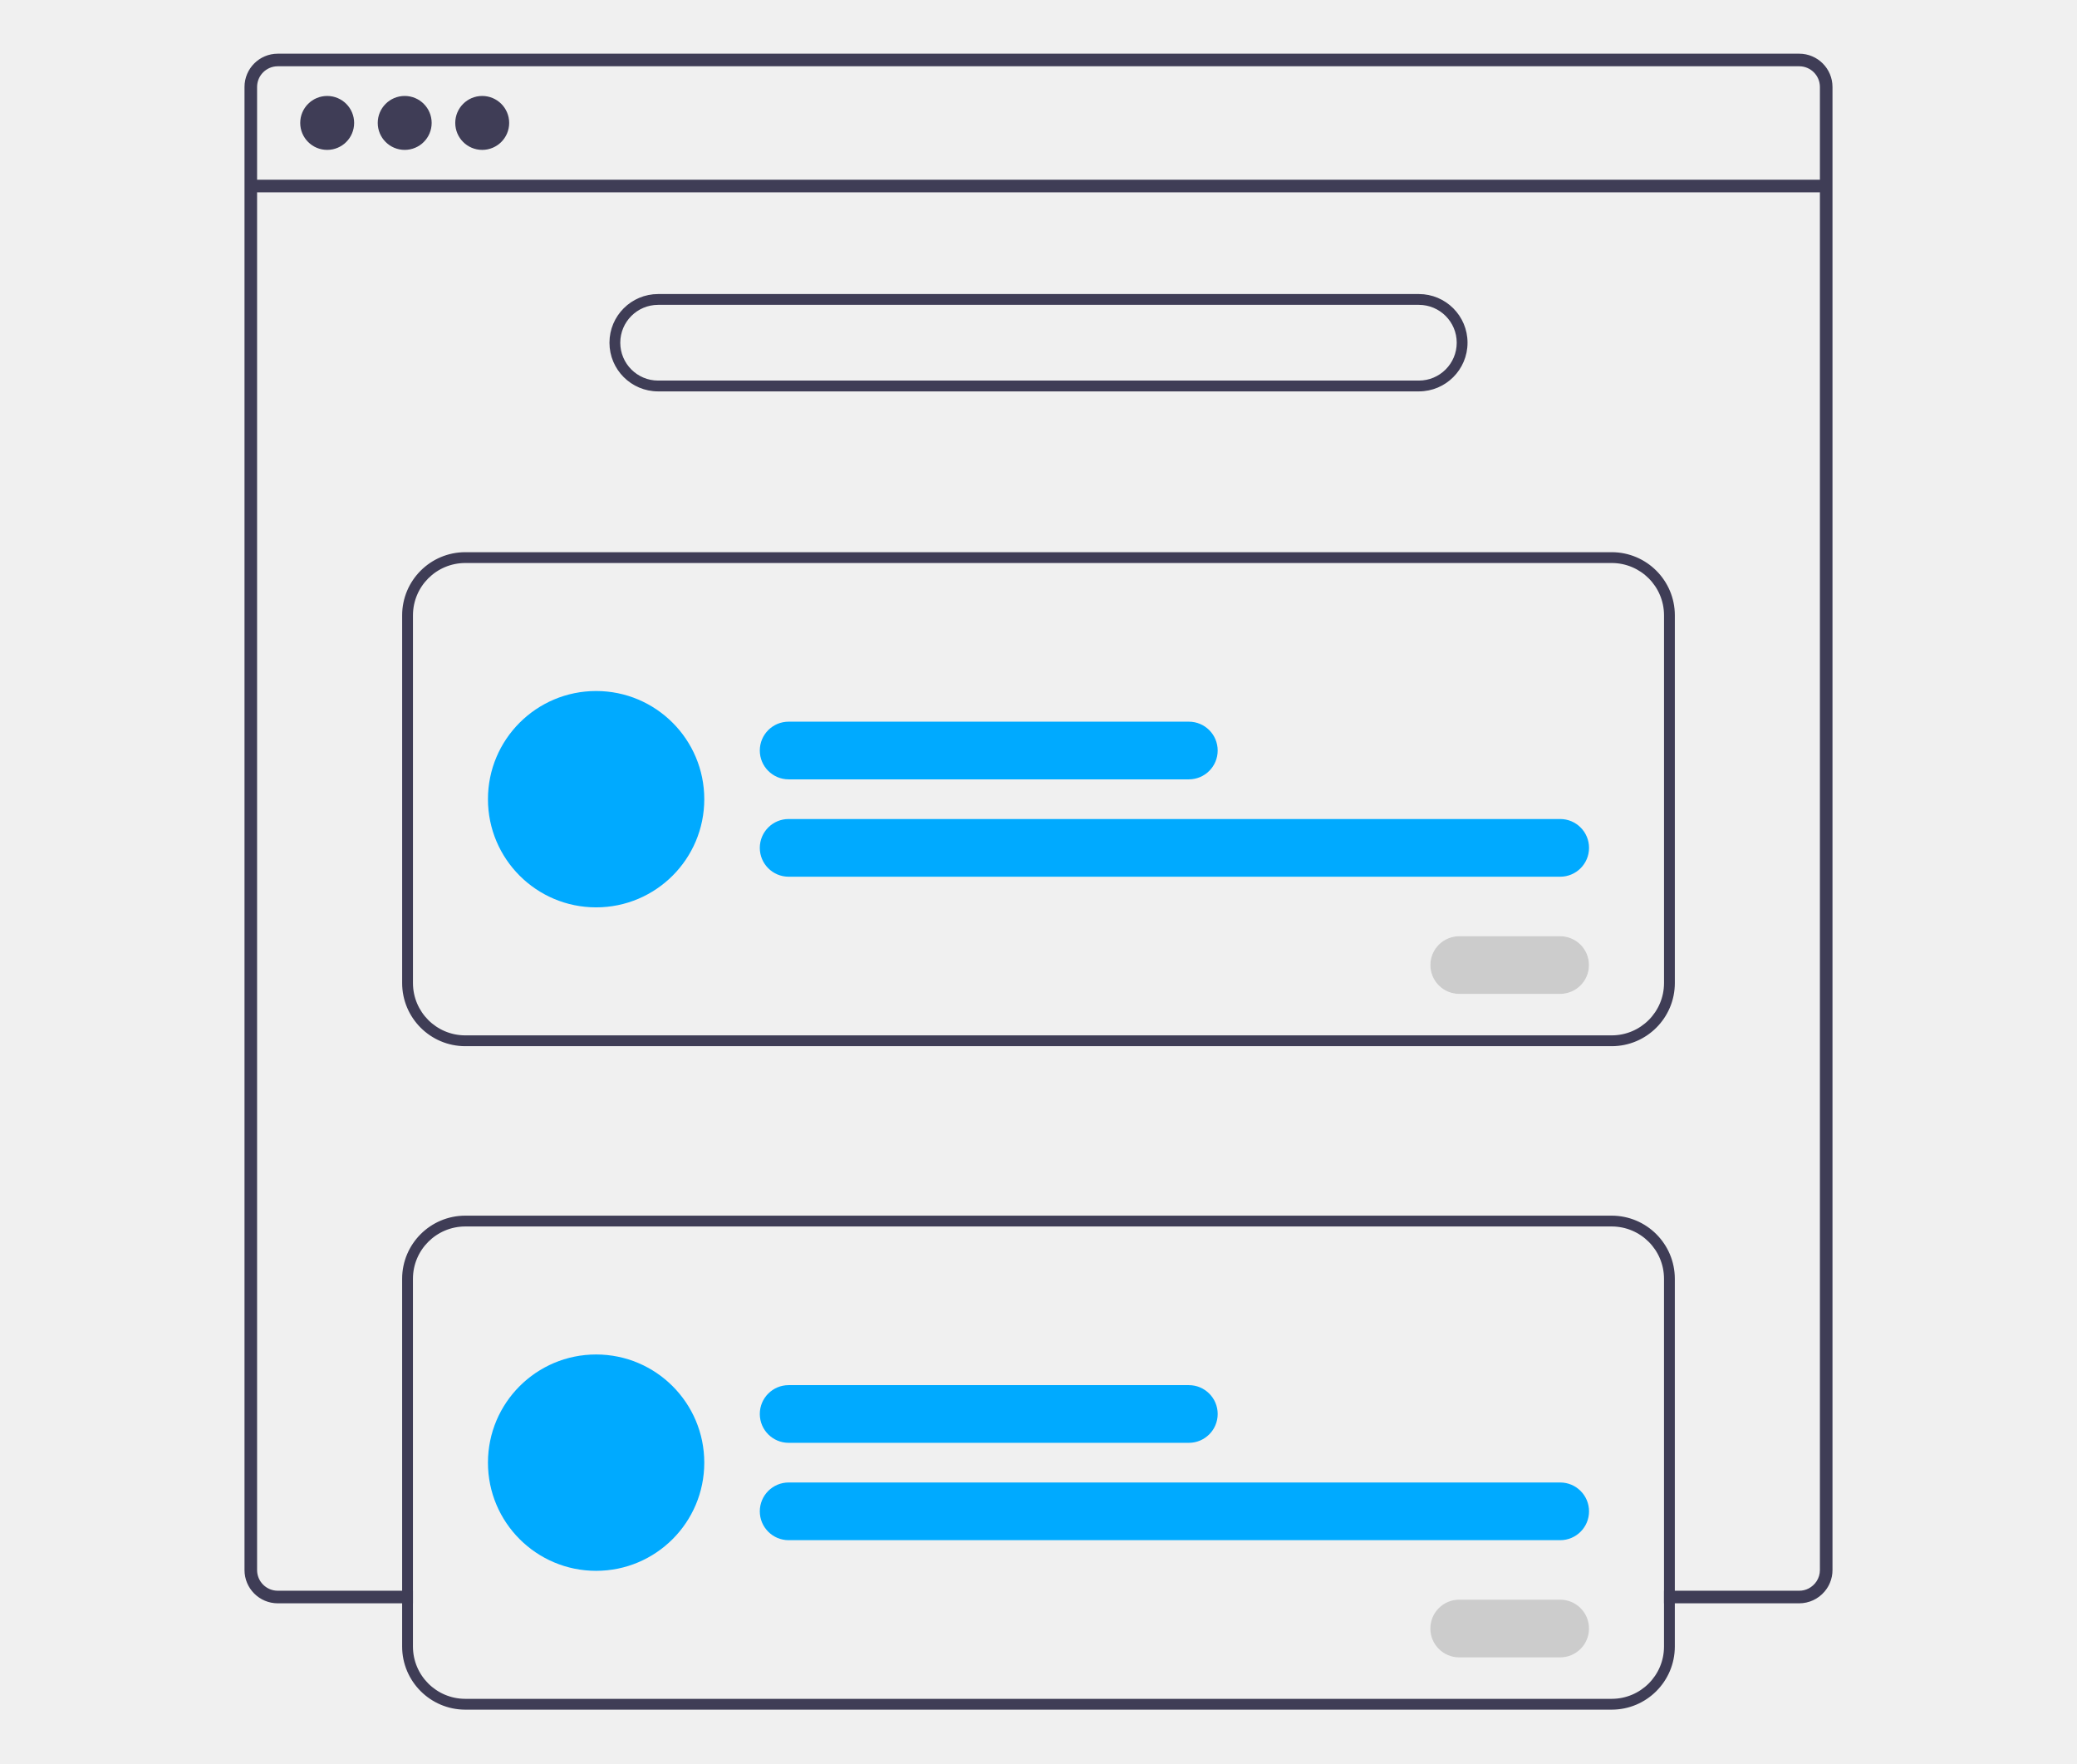
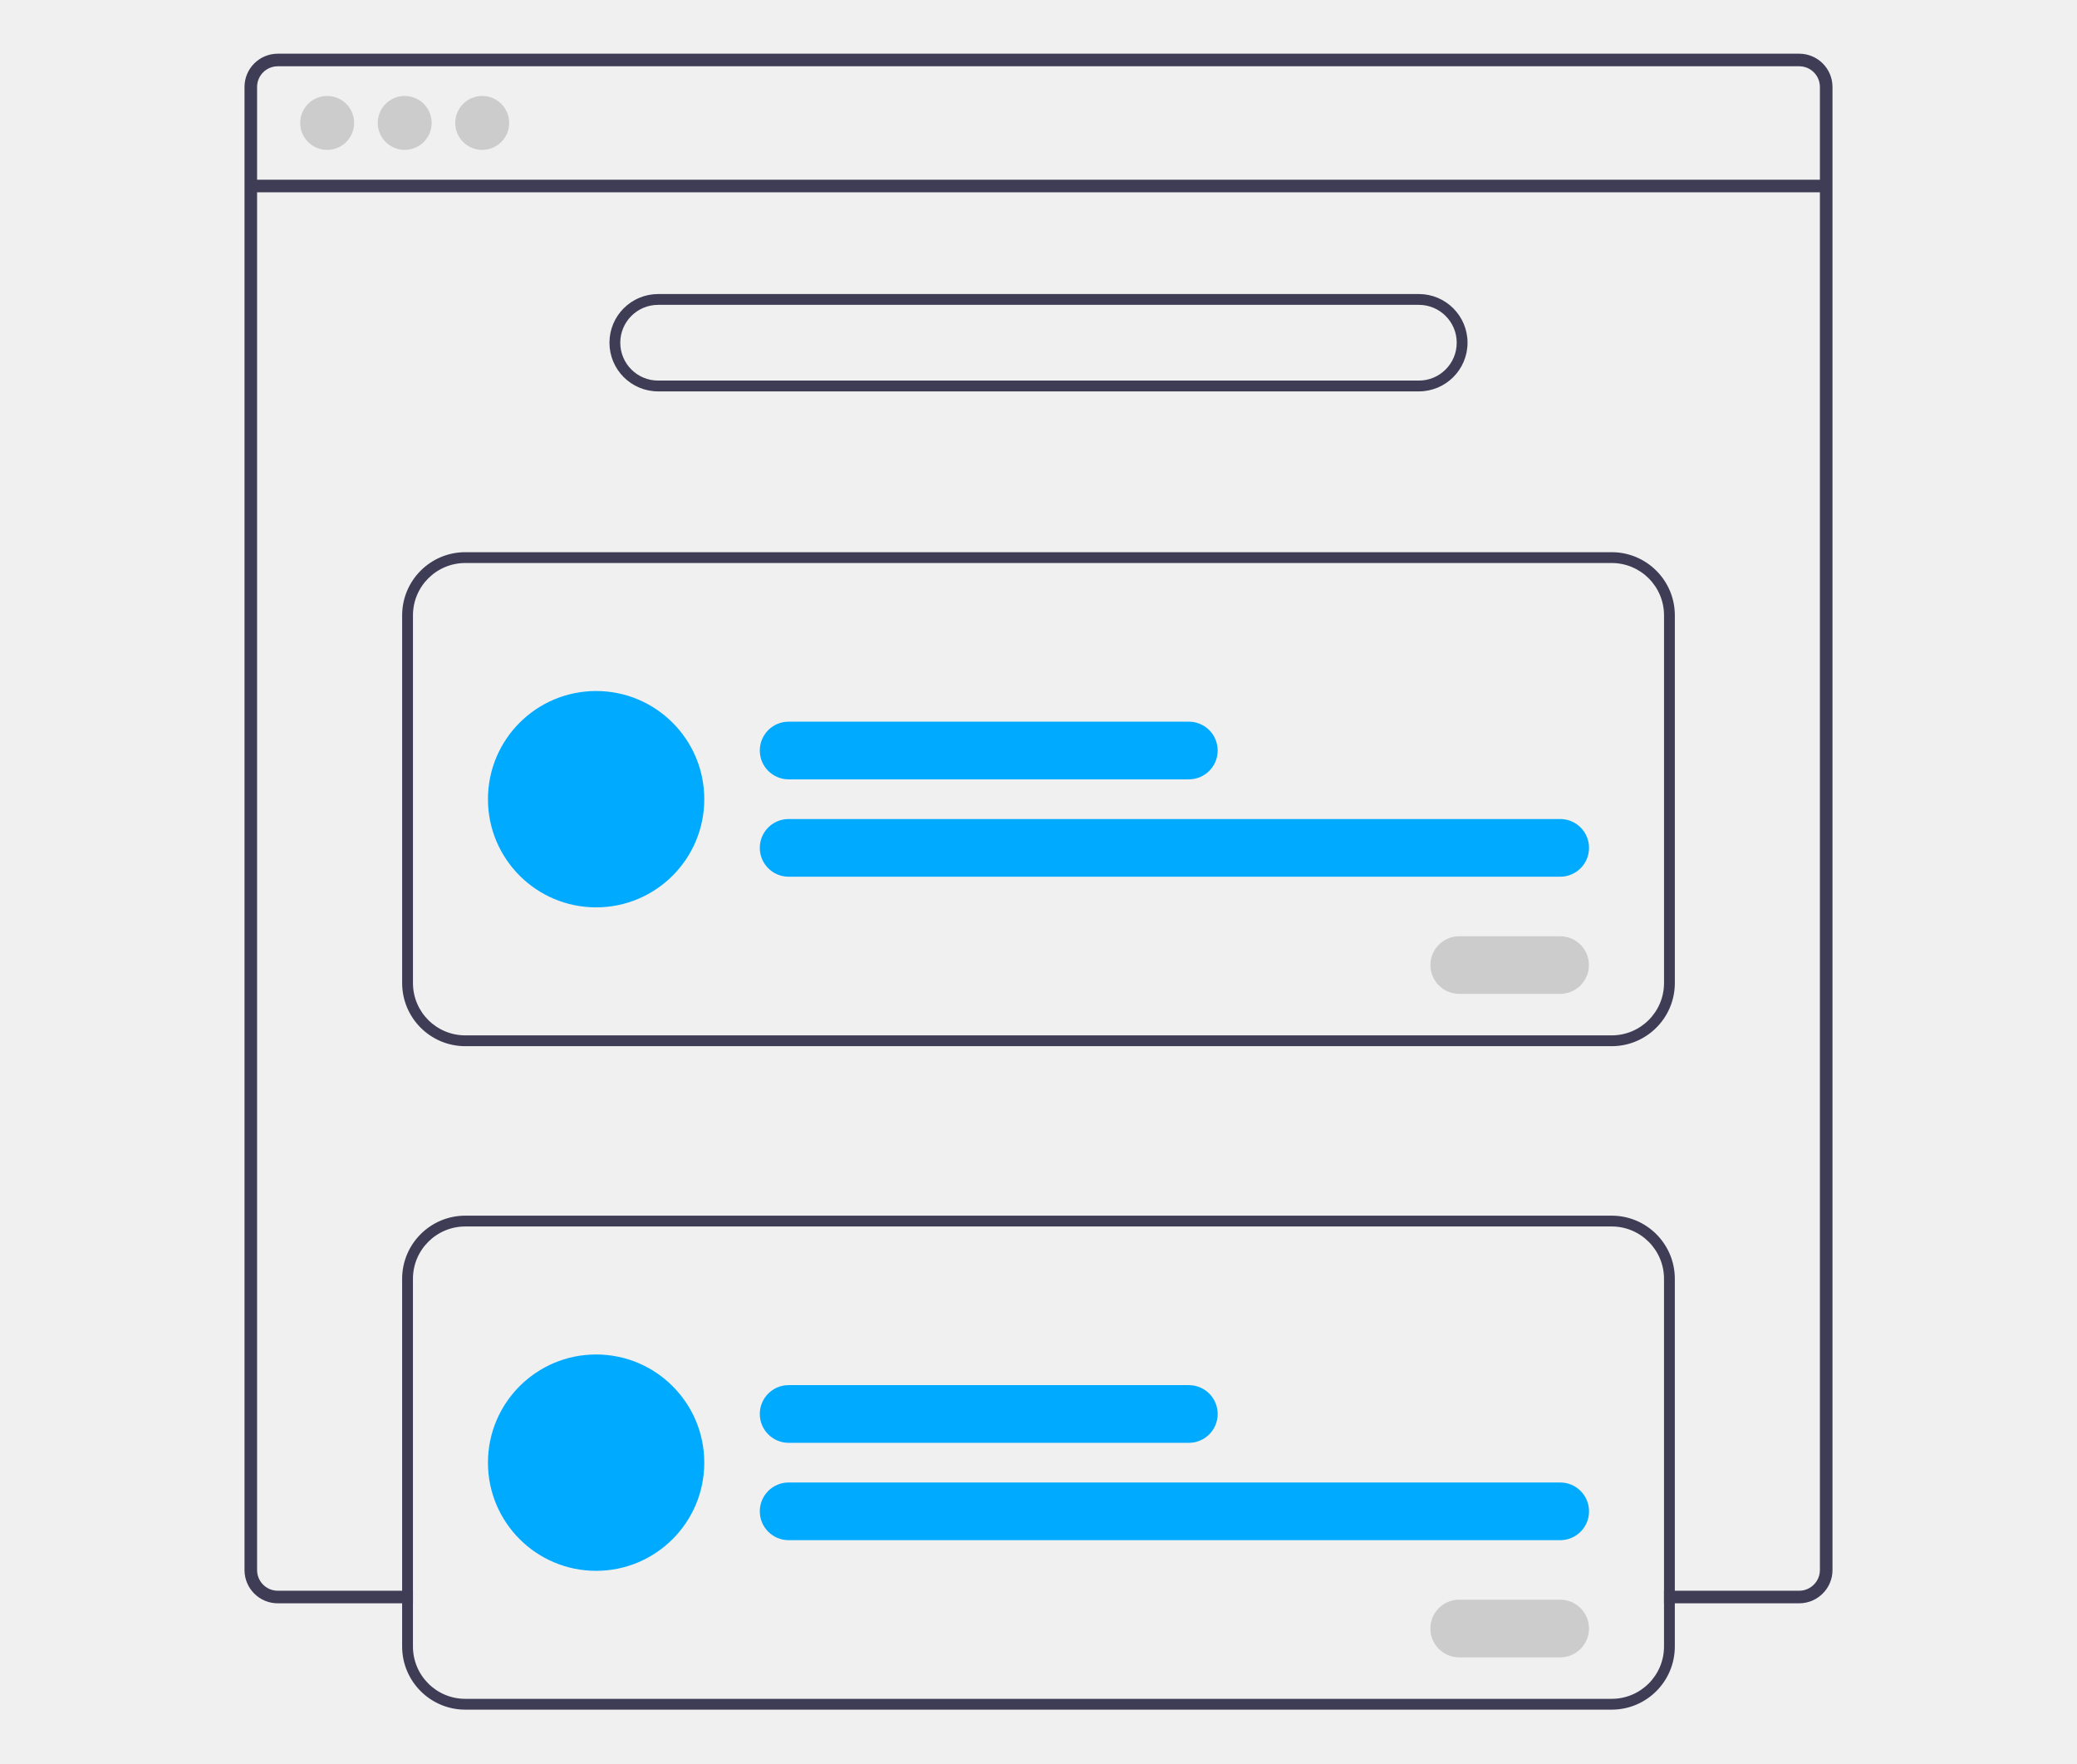
<svg xmlns="http://www.w3.org/2000/svg" data-name="Layer 1" width="655.272" height="556.25" viewBox="0 0 655.272 556.25" version="1.1" id="svg986">
  <defs id="defs990" />
  <g id="g1462" transform="translate(107.9107,49)">
    <g id="g8163" transform="matrix(1.137455,0,0,1.137455,-30.20242,-31.49449)">
      <path d="m 703.084,171.875 h -422 a 8.728,8.728 0 0 0 -8.72,8.72 v 411.32 a 8.728,8.728 0 0 0 8.72,8.72 h 37 v -2.49 h -37 a 6.237,6.237 0 0 1 -6.23,-6.23 v -411.32 a 6.237,6.237 0 0 1 6.23,-6.23 h 422 a 6.24,6.24 0 0 1 6.24,6.23 v 411.32 a 6.179,6.179 0 0 1 -1.03,3.42 6.446,6.446 0 0 1 -2.36,2.12 6.186,6.186 0 0 1 -2.85,0.69 h -37 v 2.49 h 37 a 8.712,8.712 0 0 0 6.63,-3.06 1.946,1.946 0 0 0 0.19,-0.24 8.153,8.153 0 0 0 1.25,-2.11 8.499,8.499 0 0 0 0.66,-3.31 v -411.32 a 8.73,8.73 0 0 0 -8.73,-8.72 z" transform="translate(-272.3641,-171.875)" fill="#3f3d56" id="path950" style="stroke:#3f3d56;stroke-opacity:1" />
      <rect x="1.242" y="34.953" width="436.957" height="2.493" fill="#3f3d56" id="rect952" style="stroke:#3f3d56;stroke-opacity:1" />
-       <circle cx="22.431" cy="18.7" r="7.478" fill="#3f3d56" id="circle954" />
-       <circle cx="43.932" cy="18.7" r="7.478" fill="#3f3d56" id="circle956" />
-       <circle cx="65.432" cy="18.7" r="7.478" fill="#3f3d56" id="circle958" />
+       <circle cx="22.431" cy="18.7" r="7.478" fill="#3f3d56" id="circle954" style="fill:#cccccc;fill-opacity:1" />
+       <circle cx="43.932" cy="18.7" r="7.478" fill="#3f3d56" id="circle956" style="fill:#cccccc;fill-opacity:1" />
+       <circle cx="65.432" cy="18.7" r="7.478" fill="#3f3d56" id="circle958" style="fill:#cccccc;fill-opacity:1" />
      <path d="m 597.589,264.531 h -211 a 13,13 0 0 1 0,-26 h 211 a 13,13 0 0 1 0,26 z m -211,-24 a 11,11 0 0 0 0,22 h 211 a 11,11 0 0 0 0,-22 z" transform="translate(-272.3641,-171.875)" fill="#3f3d56" id="path960" style="stroke:#3f3d56;stroke-opacity:1" />
      <path d="m 651.088,446.125 h -318 a 17.019,17.019 0 0 1 -17,-17 v -102 a 17.019,17.019 0 0 1 17,-17 h 318 a 17.019,17.019 0 0 1 17,17 v 102 a 17.019,17.019 0 0 1 -17,17 z m -318,-134 a 15.017,15.017 0 0 0 -15,15 v 102 a 15.017,15.017 0 0 0 15,15 h 318 a 15.017,15.017 0 0 0 15,-15 v -102 a 15.017,15.017 0 0 0 -15,-15 z" transform="translate(-272.3641,-171.875)" fill="#3f3d56" id="path962" style="stroke:#3f3d56;stroke-opacity:1" />
      <path d="m 533.789,372.625 h -111 a 8,8 0 1 1 0,-16 h 111 a 8,8 0 0 1 0,16 z" transform="translate(-272.3641,-171.875)" fill="#00aaff" id="path964" />
      <path d="m 636.789,399.625 h -214 a 8,8 0 1 1 0,-16 h 214 a 8,8 0 0 1 0,16 z" transform="translate(-272.3641,-171.875)" fill="#00aaff" id="path966" />
      <circle cx="97.024" cy="206.25" r="30" fill="#00aaff" id="circle968" />
      <path d="m 636.778,432.125 h -28 a 8,8 0 1 1 0,-16 h 28 a 8,8 0 0 1 0,16 z" transform="translate(-272.3641,-171.875)" fill="#ffffff" id="path970" />
      <path d="m 636.778,432.125 h -28 a 8,8 0 1 1 0,-16 h 28 a 8,8 0 0 1 0,16 z" transform="translate(-272.3641,-171.875)" fill="#cccccc" id="path972" />
      <path d="m 651.084,494.125 h -318 a 17.024,17.024 0 0 0 -17,17 v 102 a 17.024,17.024 0 0 0 17,17 h 318 a 17.018,17.018 0 0 0 17,-17 v -102 a 17.018,17.018 0 0 0 -17,-17 z m 15,119 a 15.012,15.012 0 0 1 -15,15 h -318 a 15.018,15.018 0 0 1 -15,-15 v -102 a 15.018,15.018 0 0 1 15,-15 h 318 a 15.012,15.012 0 0 1 15,15 z" transform="translate(-272.3641,-171.875)" fill="#3f3d56" id="path974" style="stroke:#3f3d56;stroke-opacity:1" />
      <path d="m 533.789,556.625 h -111 a 8,8 0 1 1 0,-16 h 111 a 8,8 0 0 1 0,16 z" transform="translate(-272.3641,-171.875)" fill="#00aaff" id="path976" />
      <path d="m 636.789,583.625 h -214 a 8,8 0 1 1 0,-16 h 214 a 8,8 0 0 1 0,16 z" transform="translate(-272.3641,-171.875)" fill="#00aaff" id="path978" />
      <circle cx="97.024" cy="390.25" r="30" fill="#00aaff" id="circle980" />
      <path d="m 636.778,616.125 h -28 a 8,8 0 1 1 0,-16 h 28 a 8,8 0 0 1 0,16 z" transform="translate(-272.3641,-171.875)" fill="#cccccc" id="path982" />
    </g>
  </g>
</svg>
